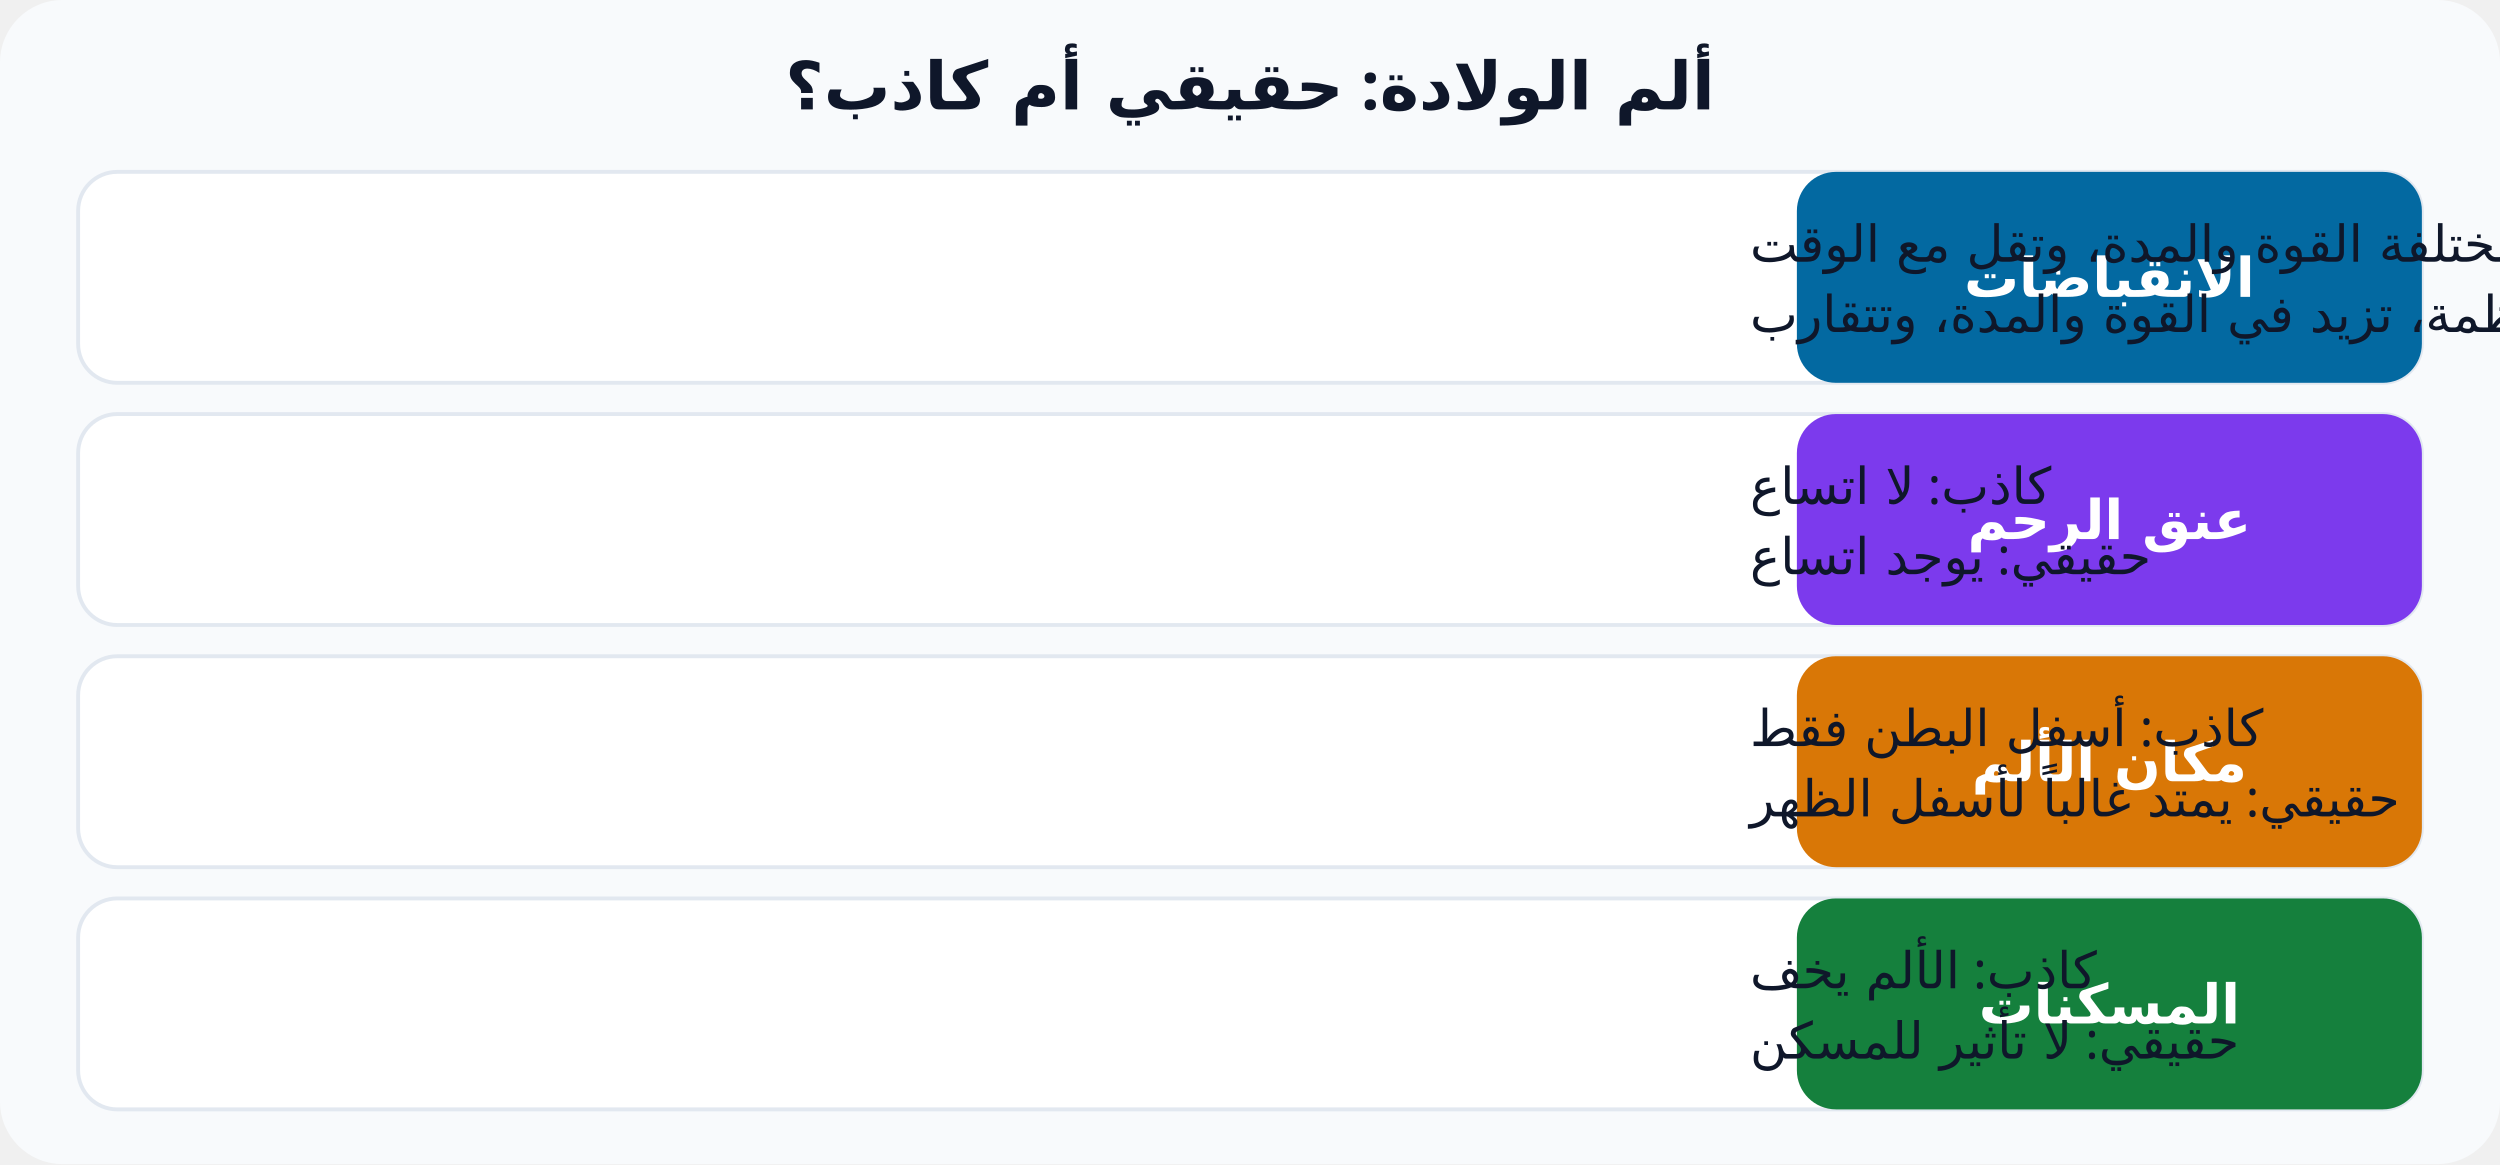
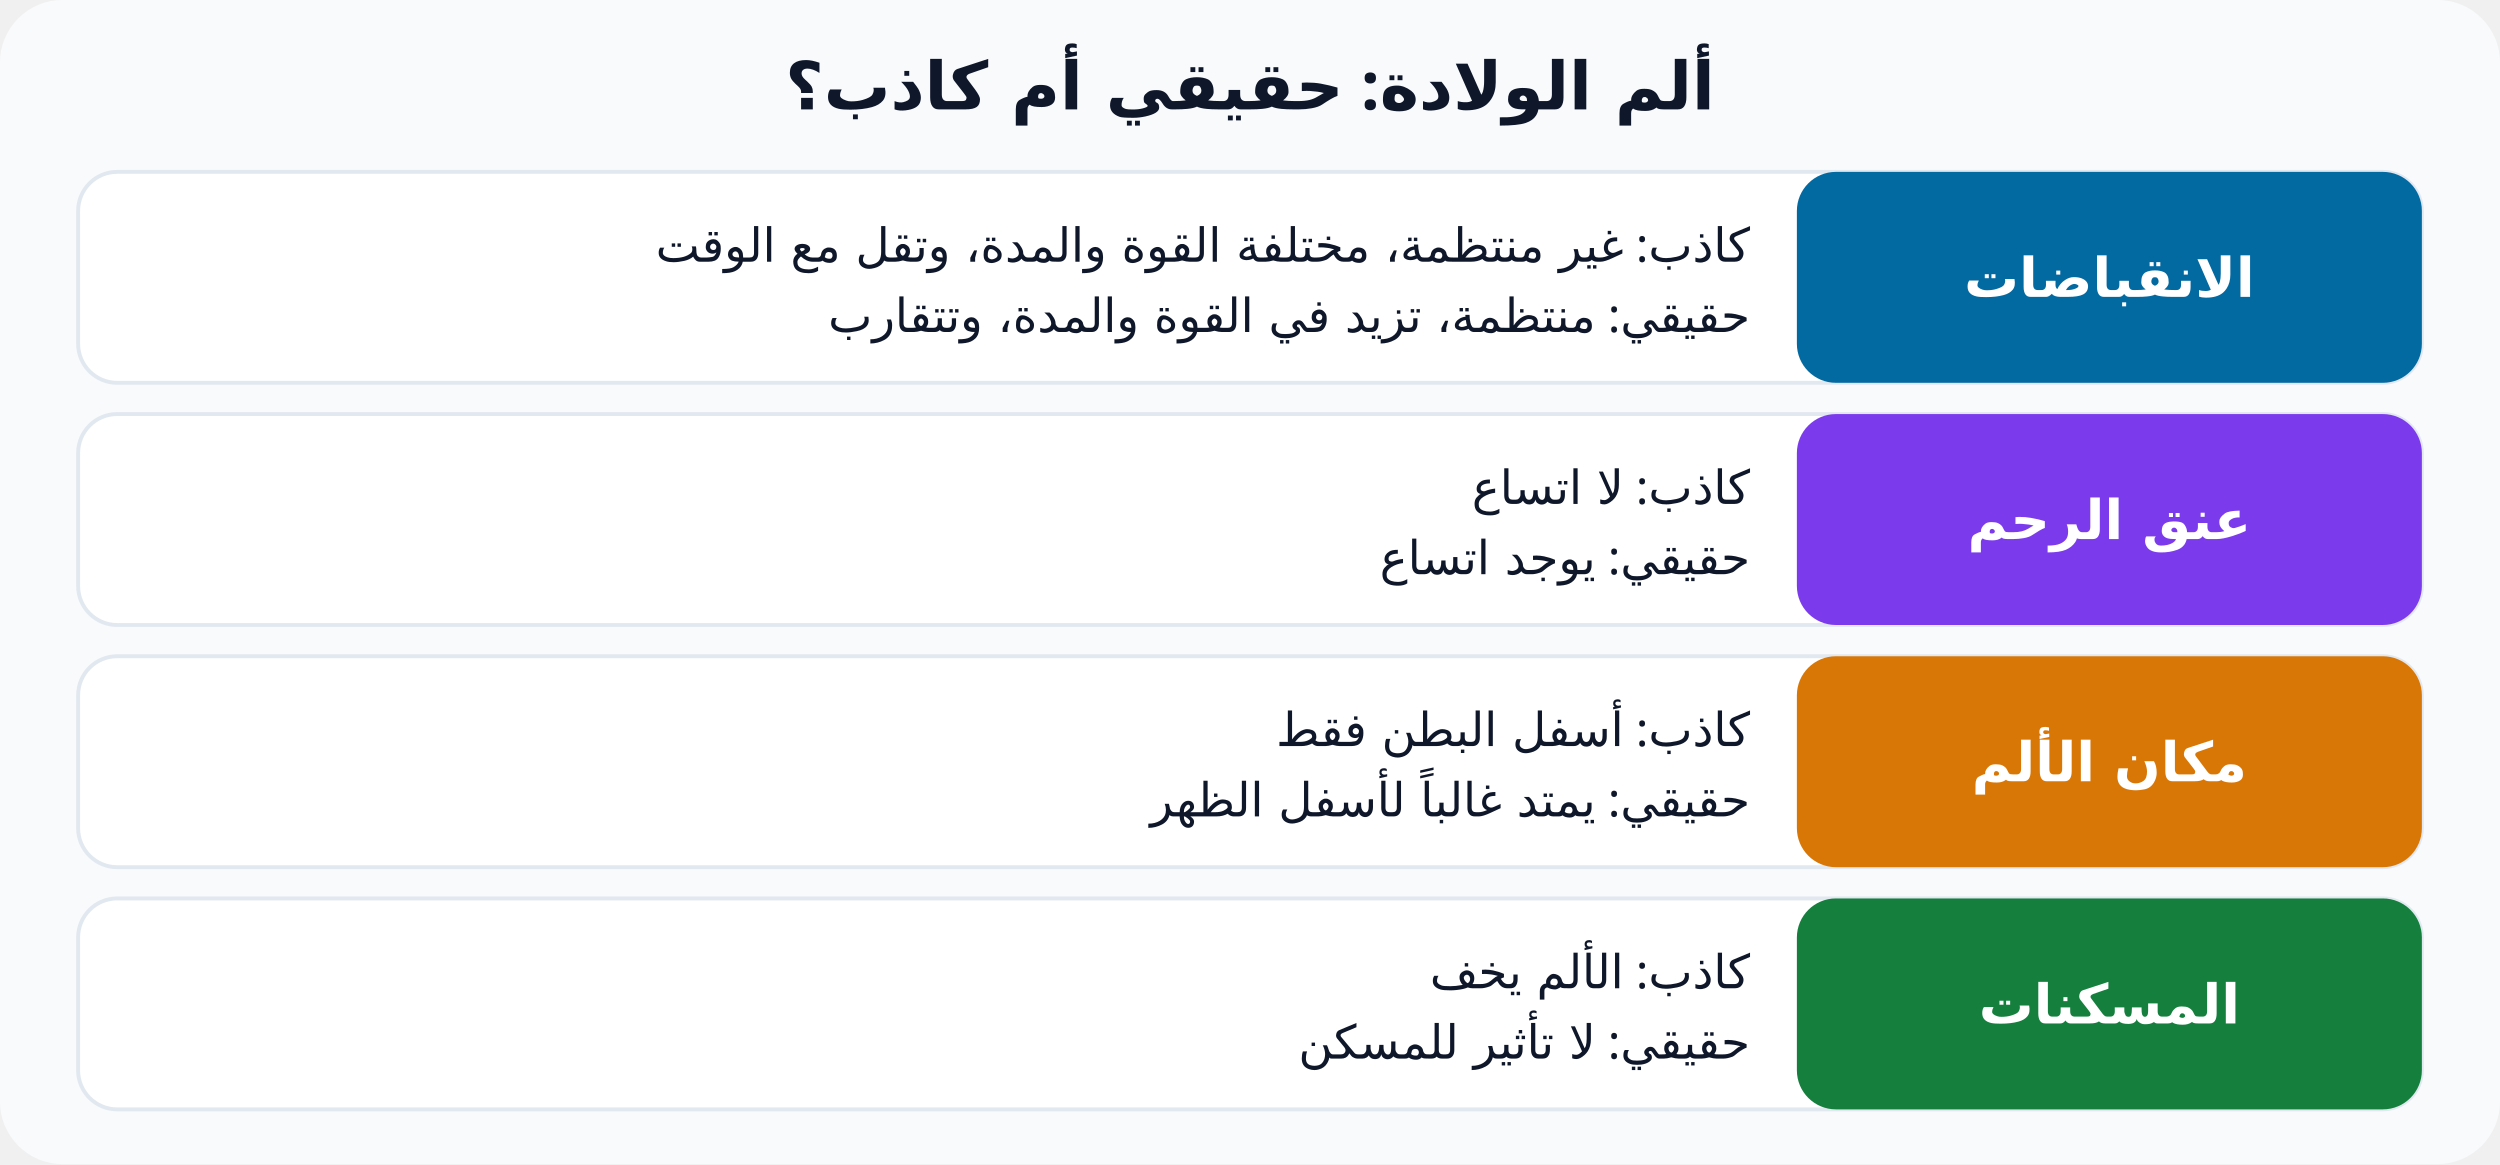
- <svg xmlns="http://www.w3.org/2000/svg" viewBox="0 0 640 298" font-family="Cairo, Tahoma, sans-serif" direction="rtl">
+ <svg xmlns="http://www.w3.org/2000/svg" viewBox="0 0 640 298" font-family="Cairo, Tahoma, sans-serif">
  <rect width="640" height="298" rx="16" fill="#f8fafc" />
  <text x="320" y="28" text-anchor="middle" font-size="17" font-weight="800" fill="#0f172a">ألم الولادة: حقيقي أم كاذب؟</text>
  <rect x="20" y="44" width="600" height="54" rx="10" fill="#fff" stroke="#e2e8f0" />
  <rect x="460" y="44" width="160" height="54" rx="10" fill="#0369a1" />
  <text x="540" y="76" text-anchor="middle" font-size="14" font-weight="800" fill="#fff">الانقباضات</text>
-   <text x="448" y="67" text-anchor="end" font-size="13" fill="#0f172a">كاذب: غير منتظمة، مختلفة القوة والمدة، وتقل مع الوقت</text>
-   <text x="448" y="85" text-anchor="end" font-size="13" fill="#0f172a">حقيقي: منتظمة، تزيد في القوة والمدة، وتتقارب</text>
+   <text x="448" y="67" text-anchor="end" font-size="12" fill="#0f172a">كاذب: غير منتظمة، مختلفة القوة والمدة، وتقل مع الوقت</text>
+   <text x="448" y="85" text-anchor="end" font-size="12" fill="#0f172a">حقيقي: منتظمة، تزيد في القوة والمدة، وتتقارب</text>
  <rect x="20" y="106" width="600" height="54" rx="10" fill="#fff" stroke="#e2e8f0" />
  <rect x="460" y="106" width="160" height="54" rx="10" fill="#7c3aed" />
  <text x="540" y="138" text-anchor="middle" font-size="14" font-weight="800" fill="#fff">عنق الرحم</text>
-   <text x="448" y="129" text-anchor="end" font-size="13" fill="#0f172a">كاذب: لا اتساع</text>
-   <text x="448" y="147" text-anchor="end" font-size="13" fill="#0f172a">حقيقي: يوجد اتساع</text>
+   <text x="448" y="129" text-anchor="end" font-size="12" fill="#0f172a">كاذب: لا اتساع</text>
+   <text x="448" y="147" text-anchor="end" font-size="12" fill="#0f172a">حقيقي: يوجد اتساع</text>
  <rect x="20" y="168" width="600" height="54" rx="10" fill="#fff" stroke="#e2e8f0" />
  <rect x="460" y="168" width="160" height="54" rx="10" fill="#d97706" />
  <text x="540" y="200" text-anchor="middle" font-size="14" font-weight="800" fill="#fff">مكان الألم</text>
-   <text x="448" y="191" text-anchor="end" font-size="13" fill="#0f172a">كاذب: أسفل البطن فقط</text>
-   <text x="448" y="209" text-anchor="end" font-size="13" fill="#0f172a">حقيقي: يمتد غالباً لأسفل الظهر</text>
+   <text x="448" y="191" text-anchor="end" font-size="12" fill="#0f172a">كاذب: أسفل البطن فقط</text>
+   <text x="448" y="209" text-anchor="end" font-size="12" fill="#0f172a">حقيقي: يمتد غالباً لأسفل الظهر</text>
  <rect x="20" y="230" width="600" height="54" rx="10" fill="#fff" stroke="#e2e8f0" />
  <rect x="460" y="230" width="160" height="54" rx="10" fill="#15803d" />
  <text x="540" y="262" text-anchor="middle" font-size="14" font-weight="800" fill="#fff">المسكنات</text>
-   <text x="448" y="253" text-anchor="end" font-size="13" fill="#0f172a">كاذب: الألم يخف</text>
-   <text x="448" y="271" text-anchor="end" font-size="13" fill="#0f172a">حقيقي: لا تأثير للمسكن</text>
+   <text x="448" y="253" text-anchor="end" font-size="12" fill="#0f172a">كاذب: الألم يخف</text>
+   <text x="448" y="271" text-anchor="end" font-size="12" fill="#0f172a">حقيقي: لا تأثير للمسكن</text>
</svg>
